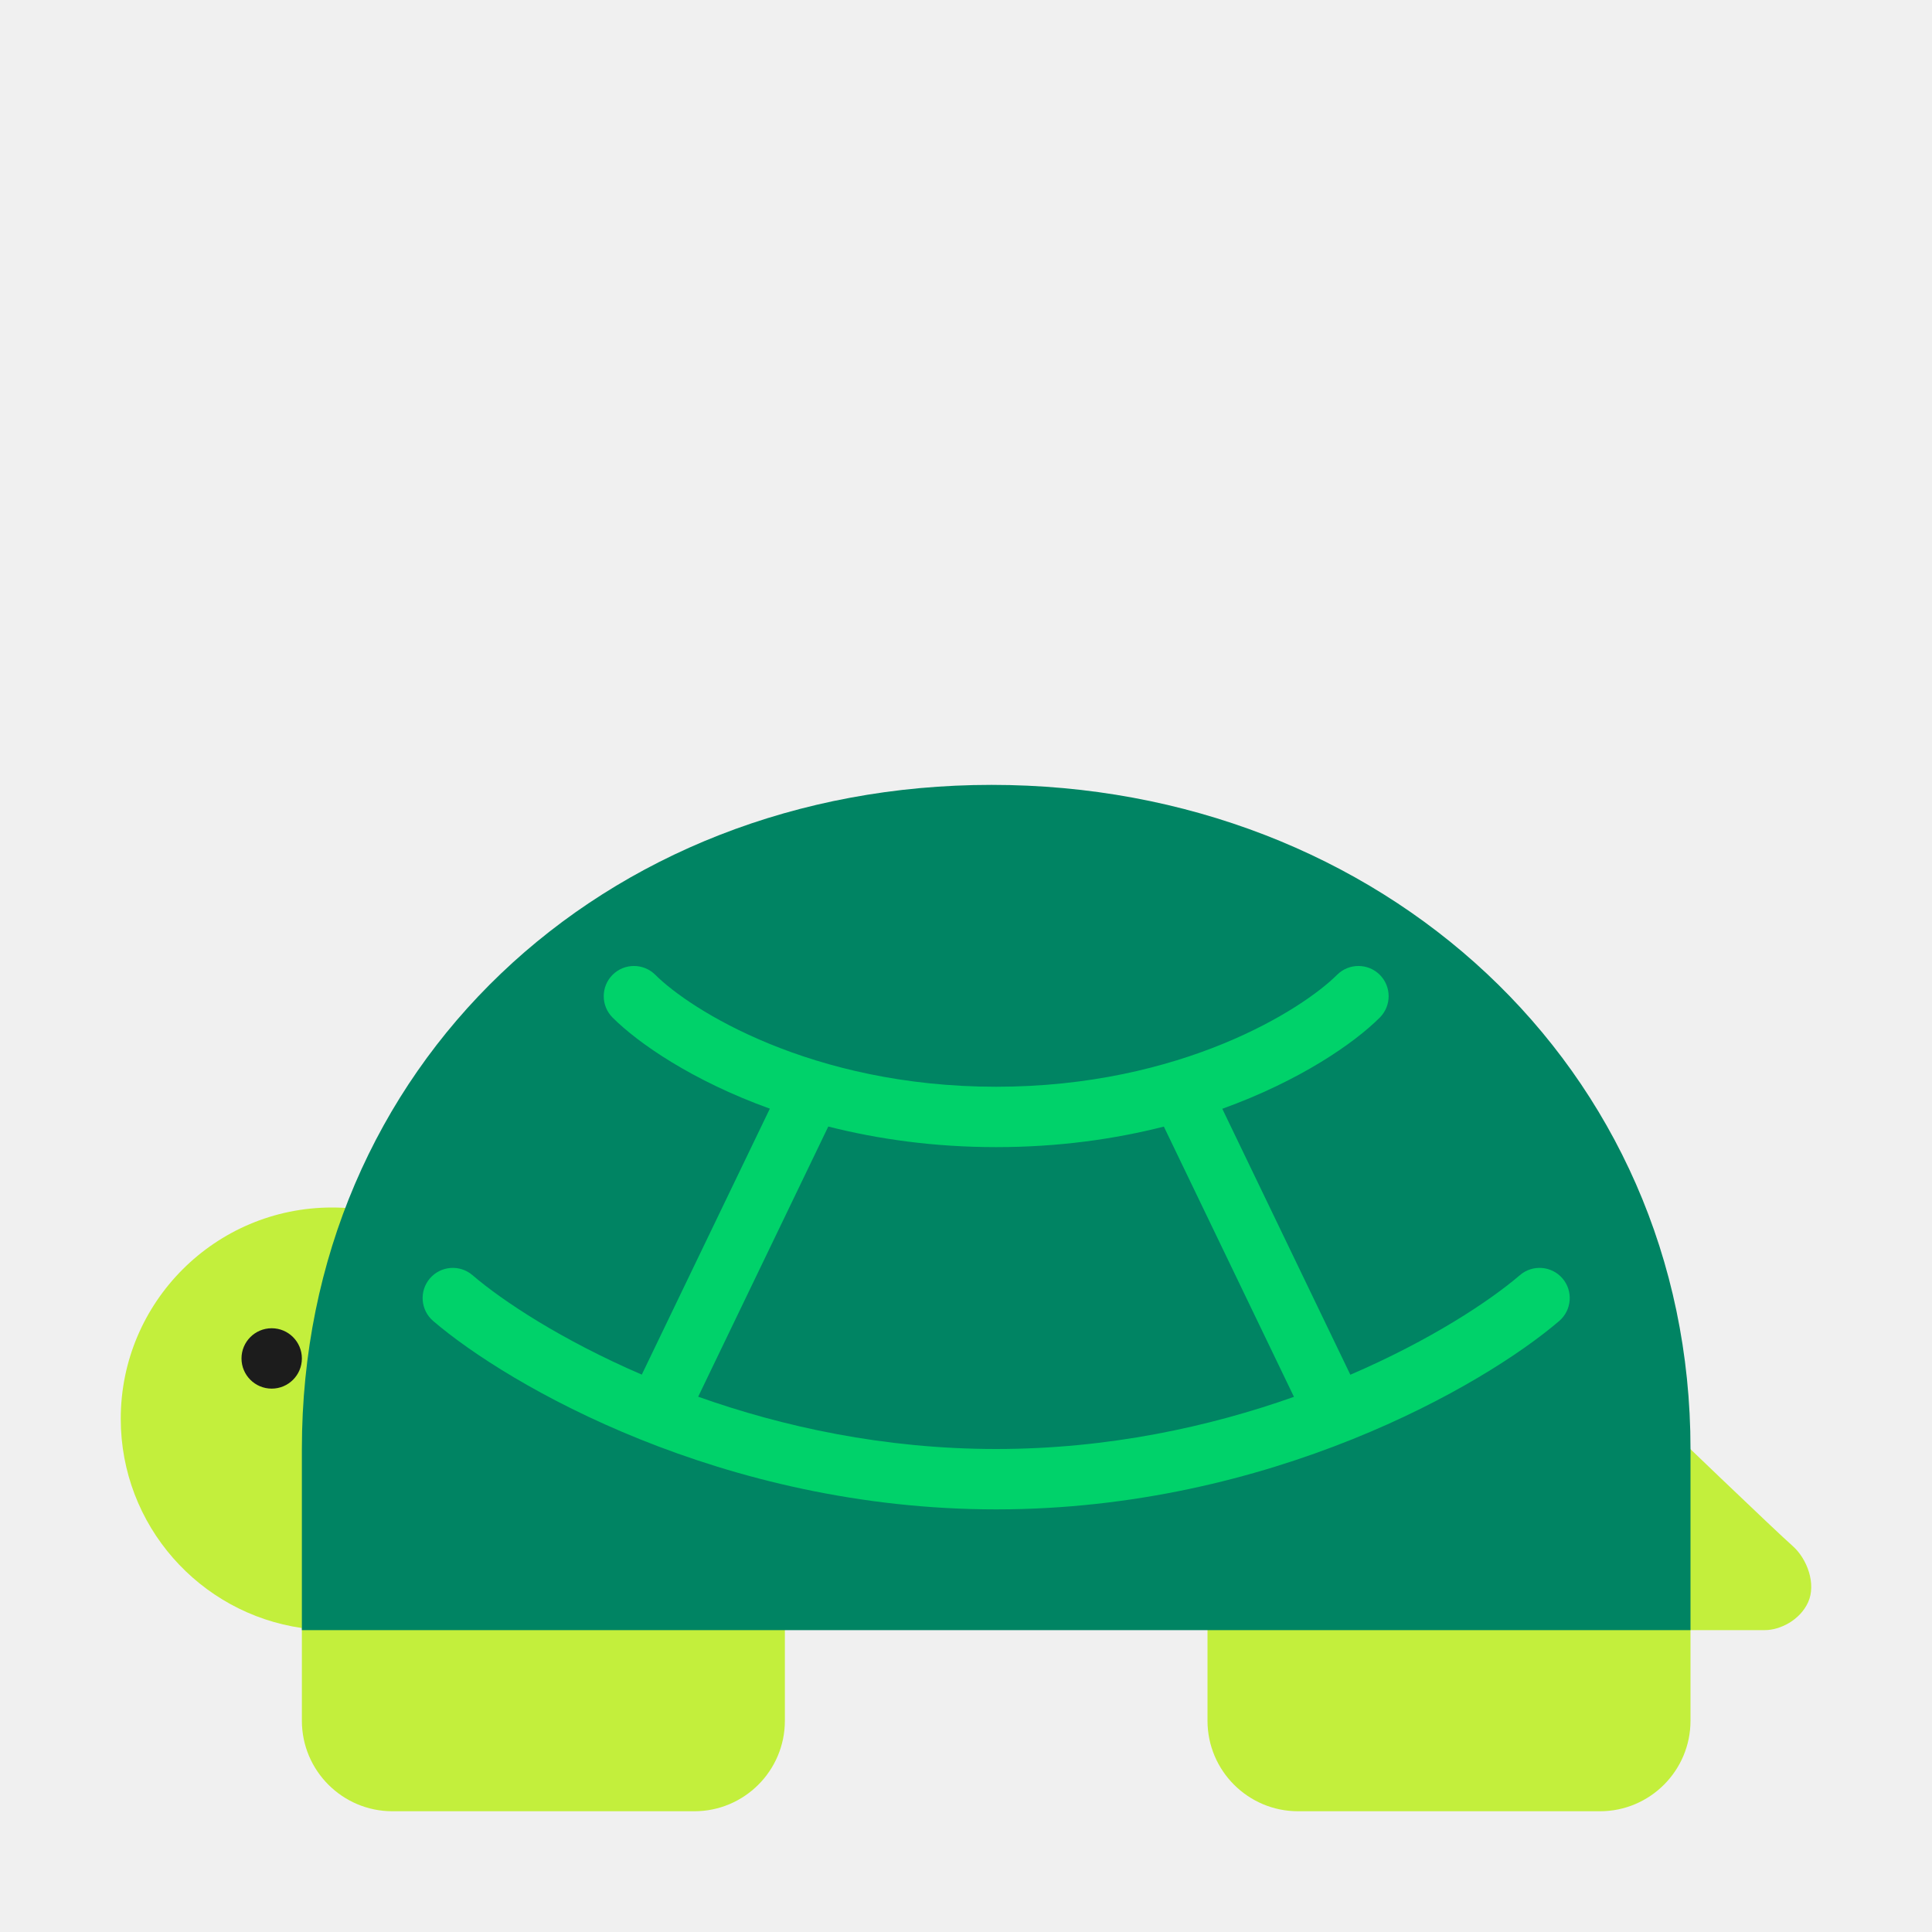
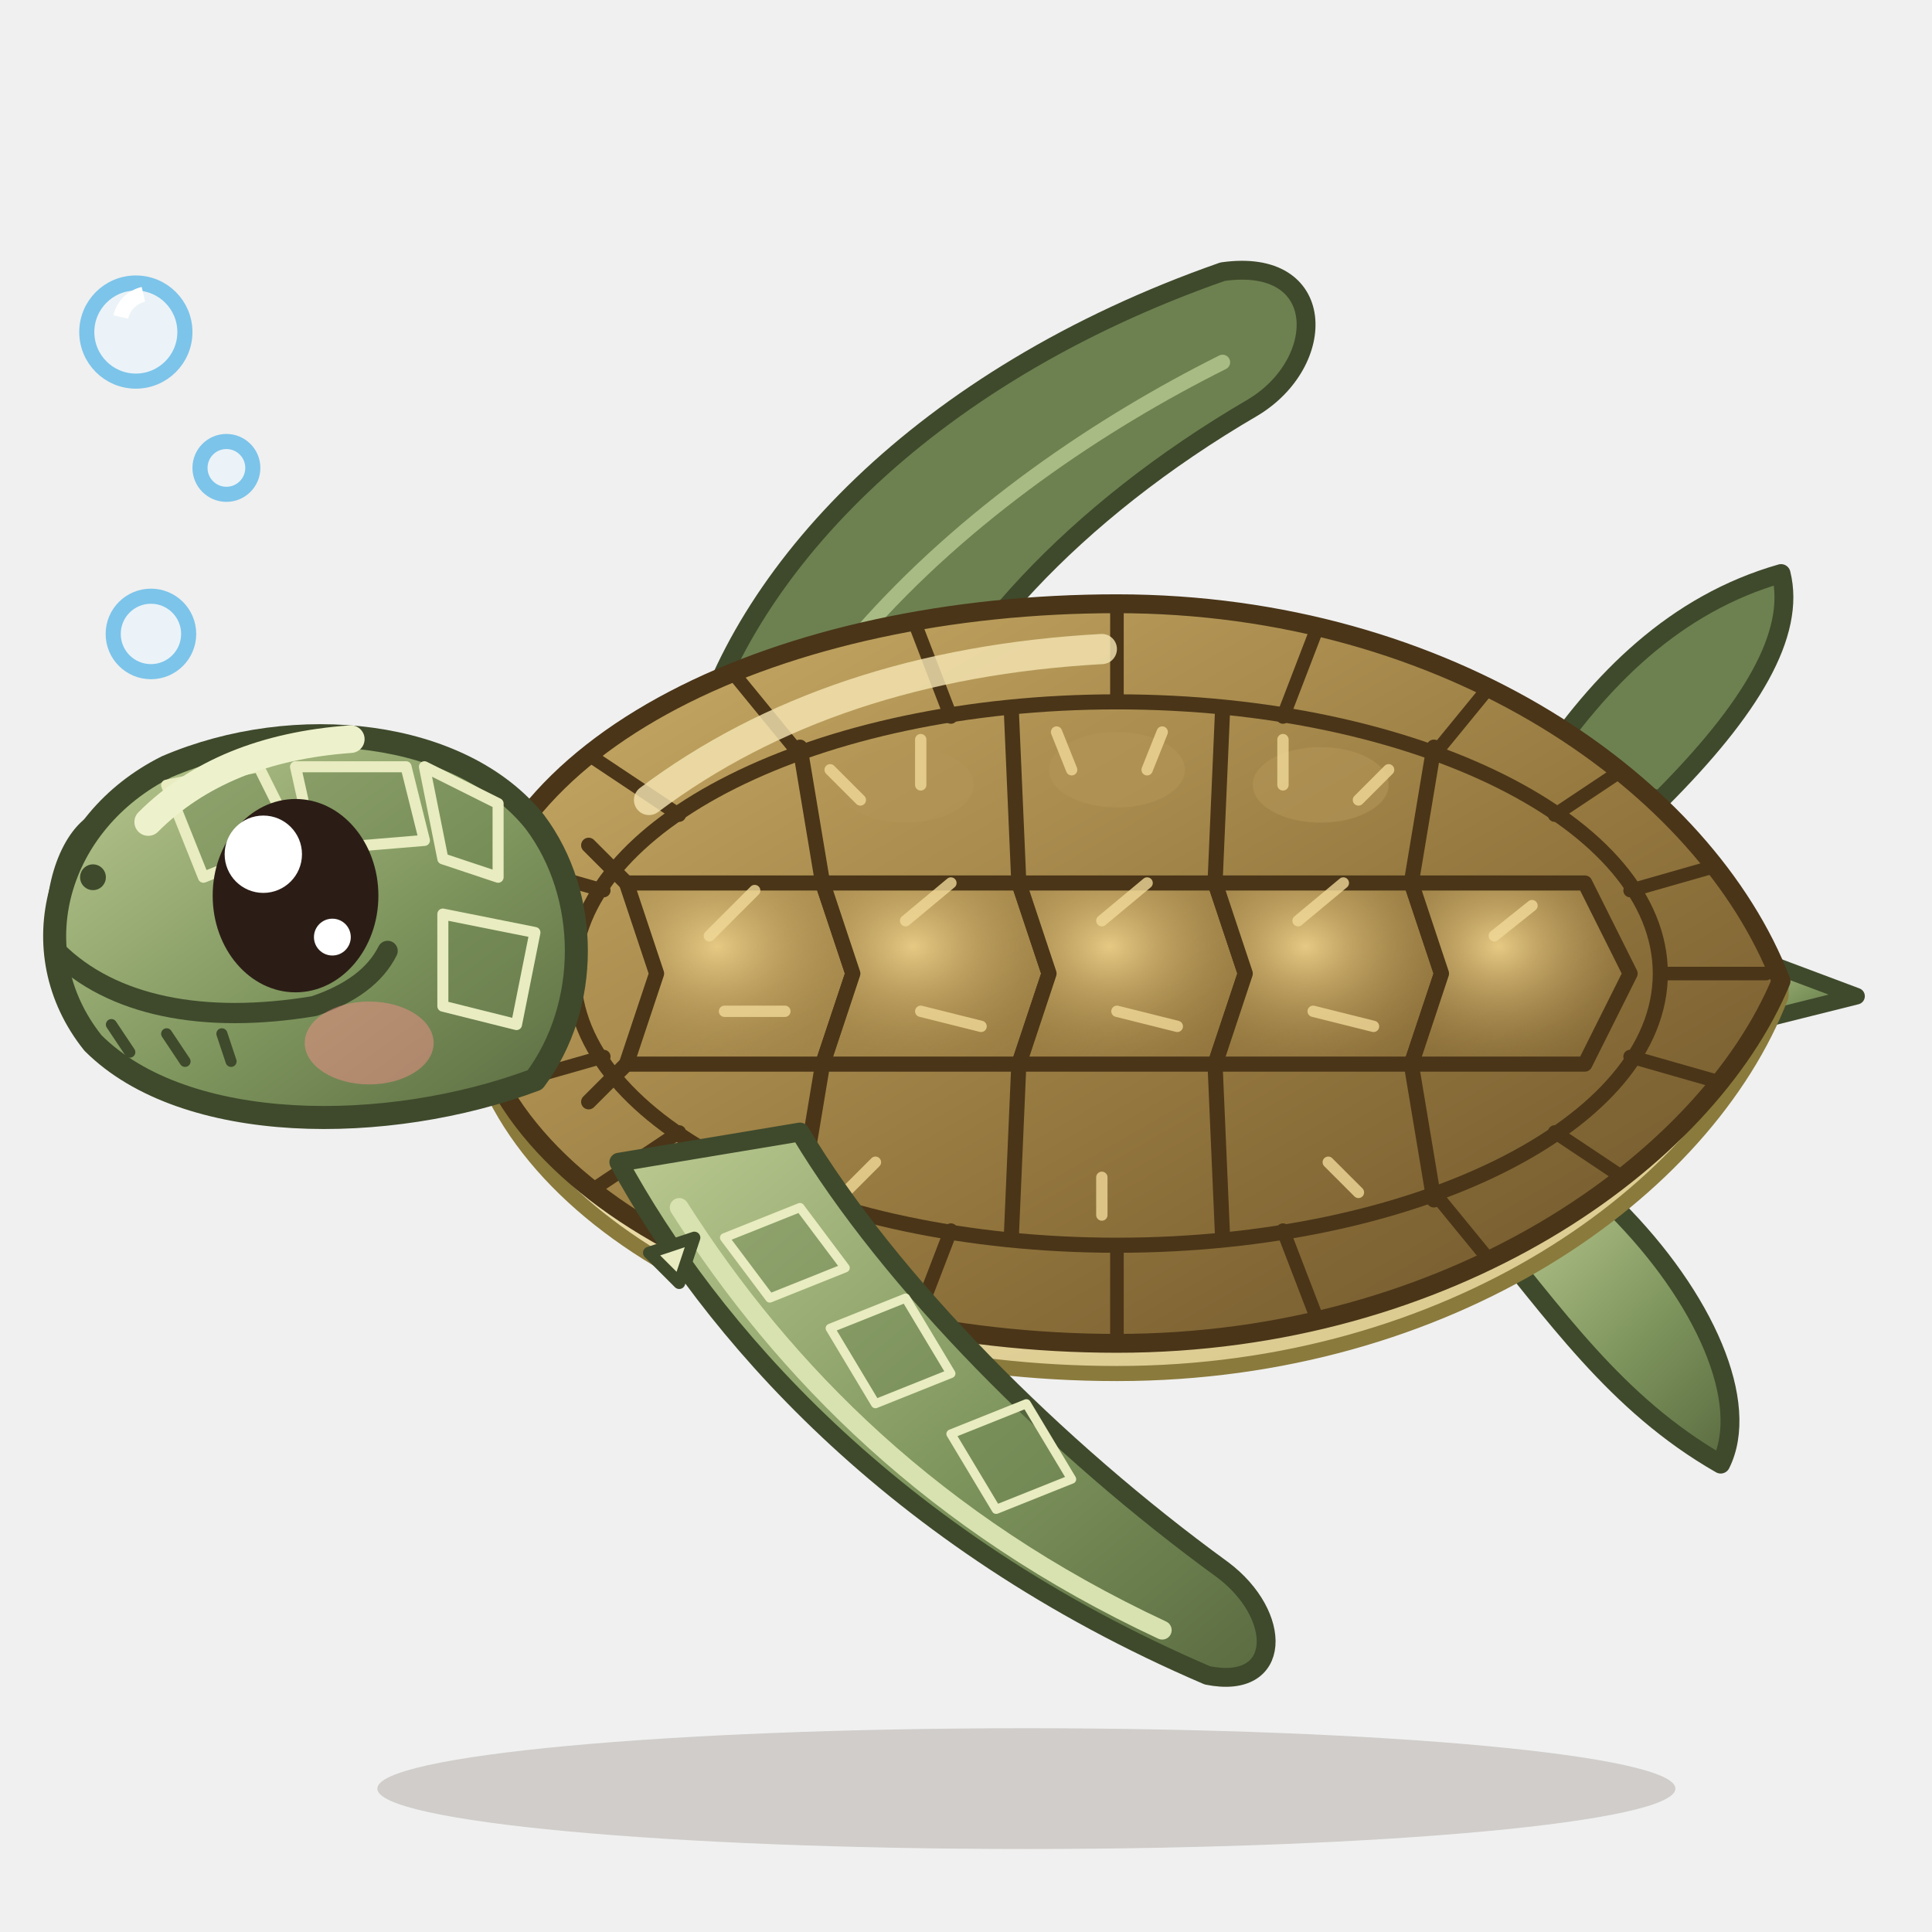
- <svg xmlns="http://www.w3.org/2000/svg" width="32" height="32" viewBox="0 0 32 32" fill="none">
-   <path d="M9 23.5C9 24.479 8.598 25.365 7.949 26H13V28.5C13 29.328 12.328 30 11.5 30H6.5C5.672 30 5 29.328 5 28.5V26.965C3.304 26.722 2 25.263 2 23.5C2 21.567 3.567 20 5.5 20C7.433 20 9 21.567 9 23.5Z" fill="#C3EF3C" />
-   <path d="M27.511 23.535C27.511 23.535 29.432 25.38 29.685 25.6C29.937 25.82 30.083 26.237 29.949 26.536C29.815 26.835 29.483 27 29.231 27H28V28.5C28 29.328 27.328 30 26.5 30H21.5C20.672 30 20 29.328 20 28.5V26H27.039L27.511 23.535Z" fill="#C3EF3C" />
-   <path d="M16.423 13C9.985 13 5 17.668 5 24V27H28V24C28 17.668 22.86 13 16.423 13Z" fill="#008463" />
-   <path d="M5 22.5C5 22.776 4.776 23 4.5 23C4.224 23 4 22.776 4 22.5C4 22.224 4.224 22 4.5 22C4.776 22 5 22.224 5 22.5Z" fill="#1C1C1C" />
-   <path d="M10.854 16.146C10.658 15.951 10.342 15.951 10.146 16.146C9.951 16.342 9.951 16.658 10.146 16.854C10.572 17.279 11.465 17.899 12.751 18.363L10.63 22.768C9.306 22.197 8.329 21.552 7.825 21.12C7.616 20.941 7.3 20.965 7.12 21.175C6.941 21.384 6.965 21.7 7.175 21.88C8.416 22.944 11.961 25 16.5 25C21.038 25 24.584 22.944 25.825 21.88C26.035 21.7 26.059 21.384 25.88 21.175C25.7 20.965 25.384 20.941 25.175 21.12C24.671 21.552 23.692 22.199 22.366 22.77L20.245 18.365C21.533 17.9 22.427 17.28 22.854 16.854C23.049 16.658 23.049 16.342 22.854 16.146C22.658 15.951 22.342 15.951 22.146 16.146C21.575 16.717 19.57 18 16.5 18C13.43 18 11.425 16.717 10.854 16.146ZM19.277 18.66L21.432 23.136C20.038 23.63 18.358 24 16.5 24C14.64 24 12.959 23.63 11.564 23.134L13.719 18.659C14.534 18.866 15.465 19 16.5 19C17.533 19 18.463 18.867 19.277 18.66Z" fill="#00D26A" />
+ <svg xmlns="http://www.w3.org/2000/svg" viewBox="0 0 256 256">
+   <defs>
+     <linearGradient id="tartaruga-casco" x1="0" y1="0" x2="1" y2="1">
+       <stop offset="0" stop-color="#cdb06a" />
+       <stop offset="0.55" stop-color="#977a40" />
+       <stop offset="1" stop-color="#6a5129" />
+     </linearGradient>
+     <radialGradient id="tartaruga-placa" cx="0.4" cy="0.35" r="0.75">
+       <stop offset="0" stop-color="#e6c983" />
+       <stop offset="1" stop-color="#977a40" stop-opacity="0" />
+     </radialGradient>
+     <linearGradient id="tartaruga-pele" x1="0" y1="0" x2="1" y2="1">
+       <stop offset="0" stop-color="#bccb92" />
+       <stop offset="0.55" stop-color="#80975f" />
+       <stop offset="1" stop-color="#5a6b40" />
+     </linearGradient>
+     <linearGradient id="tartaruga-plastrao" x1="0" y1="0" x2="1" y2="1">
+       <stop offset="0" stop-color="#f4e8b8" />
+       <stop offset="1" stop-color="#d6c486" />
+     </linearGradient>
+     <clipPath id="tartaruga-clip-casco">
+       <path d="M62 114 C64 84 104 66 148 66 C192 66 226 90 236 116 C226 140 192 164 148 164 C104 164 62 144 62 114 Z" />
+     </clipPath>
+   </defs>
+   <g id="sombra">
+     <ellipse cx="136" cy="237" rx="86" ry="8" fill="#3b2a1a" opacity="0.18" />
+   </g>
+   <g id="tartaruga" transform="translate(0 14)" stroke-linejoin="round" stroke-linecap="round">
+     <g fill="#6d8150" stroke="#3f4a2c" stroke-width="2.5">
+       <path d="M92 86 C98 62 122 36 162 22 C176 20 176 34 166 40 C142 54 126 72 120 88 Z" />
+       <path d="M204 88 C212 76 222 66 236 62 C238 70 232 80 220 92 Z" />
+     </g>
+     <path d="M114 70 C128 54 146 42 162 34" fill="none" stroke="#a8bb84" stroke-width="2" />
+     <path d="M230 112 L246 118 L230 122 Z" fill="url(#tartaruga-pele)" stroke="#3f4a2c" stroke-width="2.2" />
+     <path d="M196 148 C206 160 214 172 228 180 C232 172 226 158 214 146 Z" fill="url(#tartaruga-pele)" stroke="#3f4a2c" stroke-width="2.5" />
+     <path d="M60 104 C70 100 82 102 90 108 L88 130 C78 134 66 132 58 126 Z" fill="url(#tartaruga-pele)" stroke="#3f4a2c" stroke-width="2.5" />
+     <path d="M66 112 q6 2 10 0 M64 122 q6 2 10 0" fill="none" stroke="#4f5f36" stroke-width="1.5" />
+     <path d="M62 120 C66 148 104 168 148 168 C192 168 226 144 236 118 L236 116 C226 140 192 164 148 164 C104 164 62 144 62 114 Z" fill="url(#tartaruga-plastrao)" stroke="#8a7a3c" stroke-width="2" />
+     <path d="M62 114 C64 84 104 66 148 66 C192 66 226 90 236 116 C226 140 192 164 148 164 C104 164 62 144 62 114 Z" fill="url(#tartaruga-casco)" />
+     <g clip-path="url(#tartaruga-clip-casco)">
+       <ellipse cx="148" cy="115" rx="72" ry="36" fill="none" stroke="#4a3518" stroke-width="2" />
+       <path d="M220 115 L234 115 M216 126 L230 130 M206 136 L218 144 M190 144 L199 155 M170 149 L175 162 M148 151 L148 164 M126 149 L121 162 M106 144 L97 155 M90 136 L78 144 M80 126 L66 130 M76 115 L62 115 M80 104 L66 100 M90 94 L78 86 M106 86 L97 75 M126 81 L121 68 M148 79 L148 66 M170 81 L175 68 M190 86 L199 75 M206 94 L218 86 M216 104 L230 100" fill="none" stroke="#4a3518" stroke-width="1.8" />
+       <g fill="url(#tartaruga-placa)" stroke="#4a3518" stroke-width="2">
+         <path d="M83 103 L109 103 L113 115 L109 127 L83 127 L87 115 Z" />
+         <path d="M109 103 L135 103 L139 115 L135 127 L109 127 L113 115 Z" />
+         <path d="M135 103 L161 103 L165 115 L161 127 L135 127 L139 115 Z" />
+         <path d="M161 103 L187 103 L191 115 L187 127 L161 127 L165 115 Z" />
+         <path d="M187 103 L210 103 L216 115 L210 127 L187 127 L191 115 Z" />
+       </g>
+       <path d="M109 103 L106 85 M135 103 L134 80 M161 103 L162 80 M187 103 L190 85 M109 127 L106 145 M135 127 L134 150 M161 127 L162 150 M187 127 L190 145 M83 103 L78 98 M83 127 L78 132" fill="none" stroke="#4a3518" stroke-width="2" />
+       <g fill="#b39556" opacity="0.6">
+         <ellipse cx="120" cy="90" rx="9" ry="5" />
+         <ellipse cx="148" cy="88" rx="9" ry="5" />
+         <ellipse cx="175" cy="90" rx="9" ry="5" />
+       </g>
+       <g fill="none" stroke="#f0d898" stroke-width="1.5" opacity="0.8">
+         <path d="M94 110 l6 -6 M96 120 l8 0 M120 108 l6 -5 M122 120 l8 2 M146 108 l6 -5 M148 120 l8 2 M172 108 l6 -5 M174 120 l8 2 M198 110 l5 -4" />
+         <path d="M114 92 l-4 -4 M122 90 l0 -6 M142 88 l-2 -5 M152 88 l2 -5 M170 90 l0 -6 M180 92 l4 -4" />
+         <path d="M116 140 l-4 4 M146 142 l0 5 M176 140 l4 4" />
+       </g>
+       <path d="M86 92 Q110 74 146 72" fill="none" stroke="#f6e6b4" stroke-width="4" opacity="0.8" />
+     </g>
+     <path d="M62 114 C64 84 104 66 148 66 C192 66 226 90 236 116 C226 140 192 164 148 164 C104 164 62 144 62 114 Z" fill="none" stroke="#4a3518" stroke-width="2.5" />
+     <path d="M82 140 C94 162 118 190 160 208 C170 210 170 200 162 194 C140 178 118 156 106 136 Z" fill="url(#tartaruga-pele)" stroke="#3f4a2c" stroke-width="2.5" />
+     <g fill="#6f8752" fill-opacity="0.45" stroke="#e8ecc0" stroke-width="1.2">
+       <path d="M96 150 L106 146 L112 154 L102 158 Z" />
+       <path d="M110 162 L120 158 L126 168 L116 172 Z" />
+       <path d="M126 176 L136 172 L142 182 L132 186 Z" />
+     </g>
+     <path d="M90 146 C104 168 124 188 154 202" fill="none" stroke="#d8e2b0" stroke-width="2.5" />
+     <path d="M92 150 l-6 2 l4 4 Z" fill="#e8ecc0" stroke="#3f4a2c" stroke-width="1.6" />
+   </g>
+   <g id="cabeca" transform="translate(0 14) translate(66 112) scale(1.22) translate(-66 -112)" stroke-linejoin="round" stroke-linecap="round">
+     <path d="M70 98 C62 88 44 86 30 92 C18 98 14 112 22 122 C32 132 54 132 70 126 C76 118 76 106 70 98 Z" fill="url(#tartaruga-pele)" stroke="#3f4a2c" stroke-width="2.5" />
+     <g fill="#6f8752" fill-opacity="0.45" stroke="#e8ecc0" stroke-width="1.2">
+       <path d="M30 94 L40 92 L44 100 L34 104 Z" />
+       <path d="M44 92 L56 92 L58 100 L46 101 Z" />
+       <path d="M58 92 L66 96 L66 104 L60 102 Z" />
+       <path d="M60 108 L70 110 L68 120 L60 118 Z" />
+     </g>
+     <path d="M28 98 Q36 90 50 89" fill="none" stroke="#eef2cc" stroke-width="3" />
+     <path d="M18 112 C24 118 34 120 46 118 Q52 116 54 112" fill="none" stroke="#3f4a2c" stroke-width="2.2" />
+     <path d="M18 112 C17 106 19 100 22 98" fill="none" stroke="#3f4a2c" stroke-width="1.6" />
+     <path d="M24 120 l2 3 M30 121 l2 3 M36 121 l1 3" stroke="#3f4a2c" stroke-width="1.2" />
+     <circle cx="22" cy="104" r="1.4" fill="#3f4a2c" />
+     <ellipse cx="52" cy="122" rx="7" ry="4.5" fill="#f4908a" opacity="0.5" />
+     <g id="olhos">
+       <ellipse cx="44" cy="106" rx="9" ry="10.5" fill="#2b1d16" />
+       <circle cx="40.5" cy="101.5" r="4.2" fill="#fff" />
+       <circle cx="48" cy="110.5" r="2" fill="#fff" />
+     </g>
+   </g>
+   <g id="bolhas" fill="#e6f6ff" fill-opacity="0.5" stroke="#7cc4ea" stroke-width="2">
+     <circle cx="20" cy="84" r="5" />
+     <circle cx="30" cy="62" r="3.5" />
+     <circle cx="18" cy="44" r="6.5" />
+     <path d="M16 42 a4 4 0 0 1 3 -3" stroke="#ffffff" fill="none" />
+   </g>
</svg>
